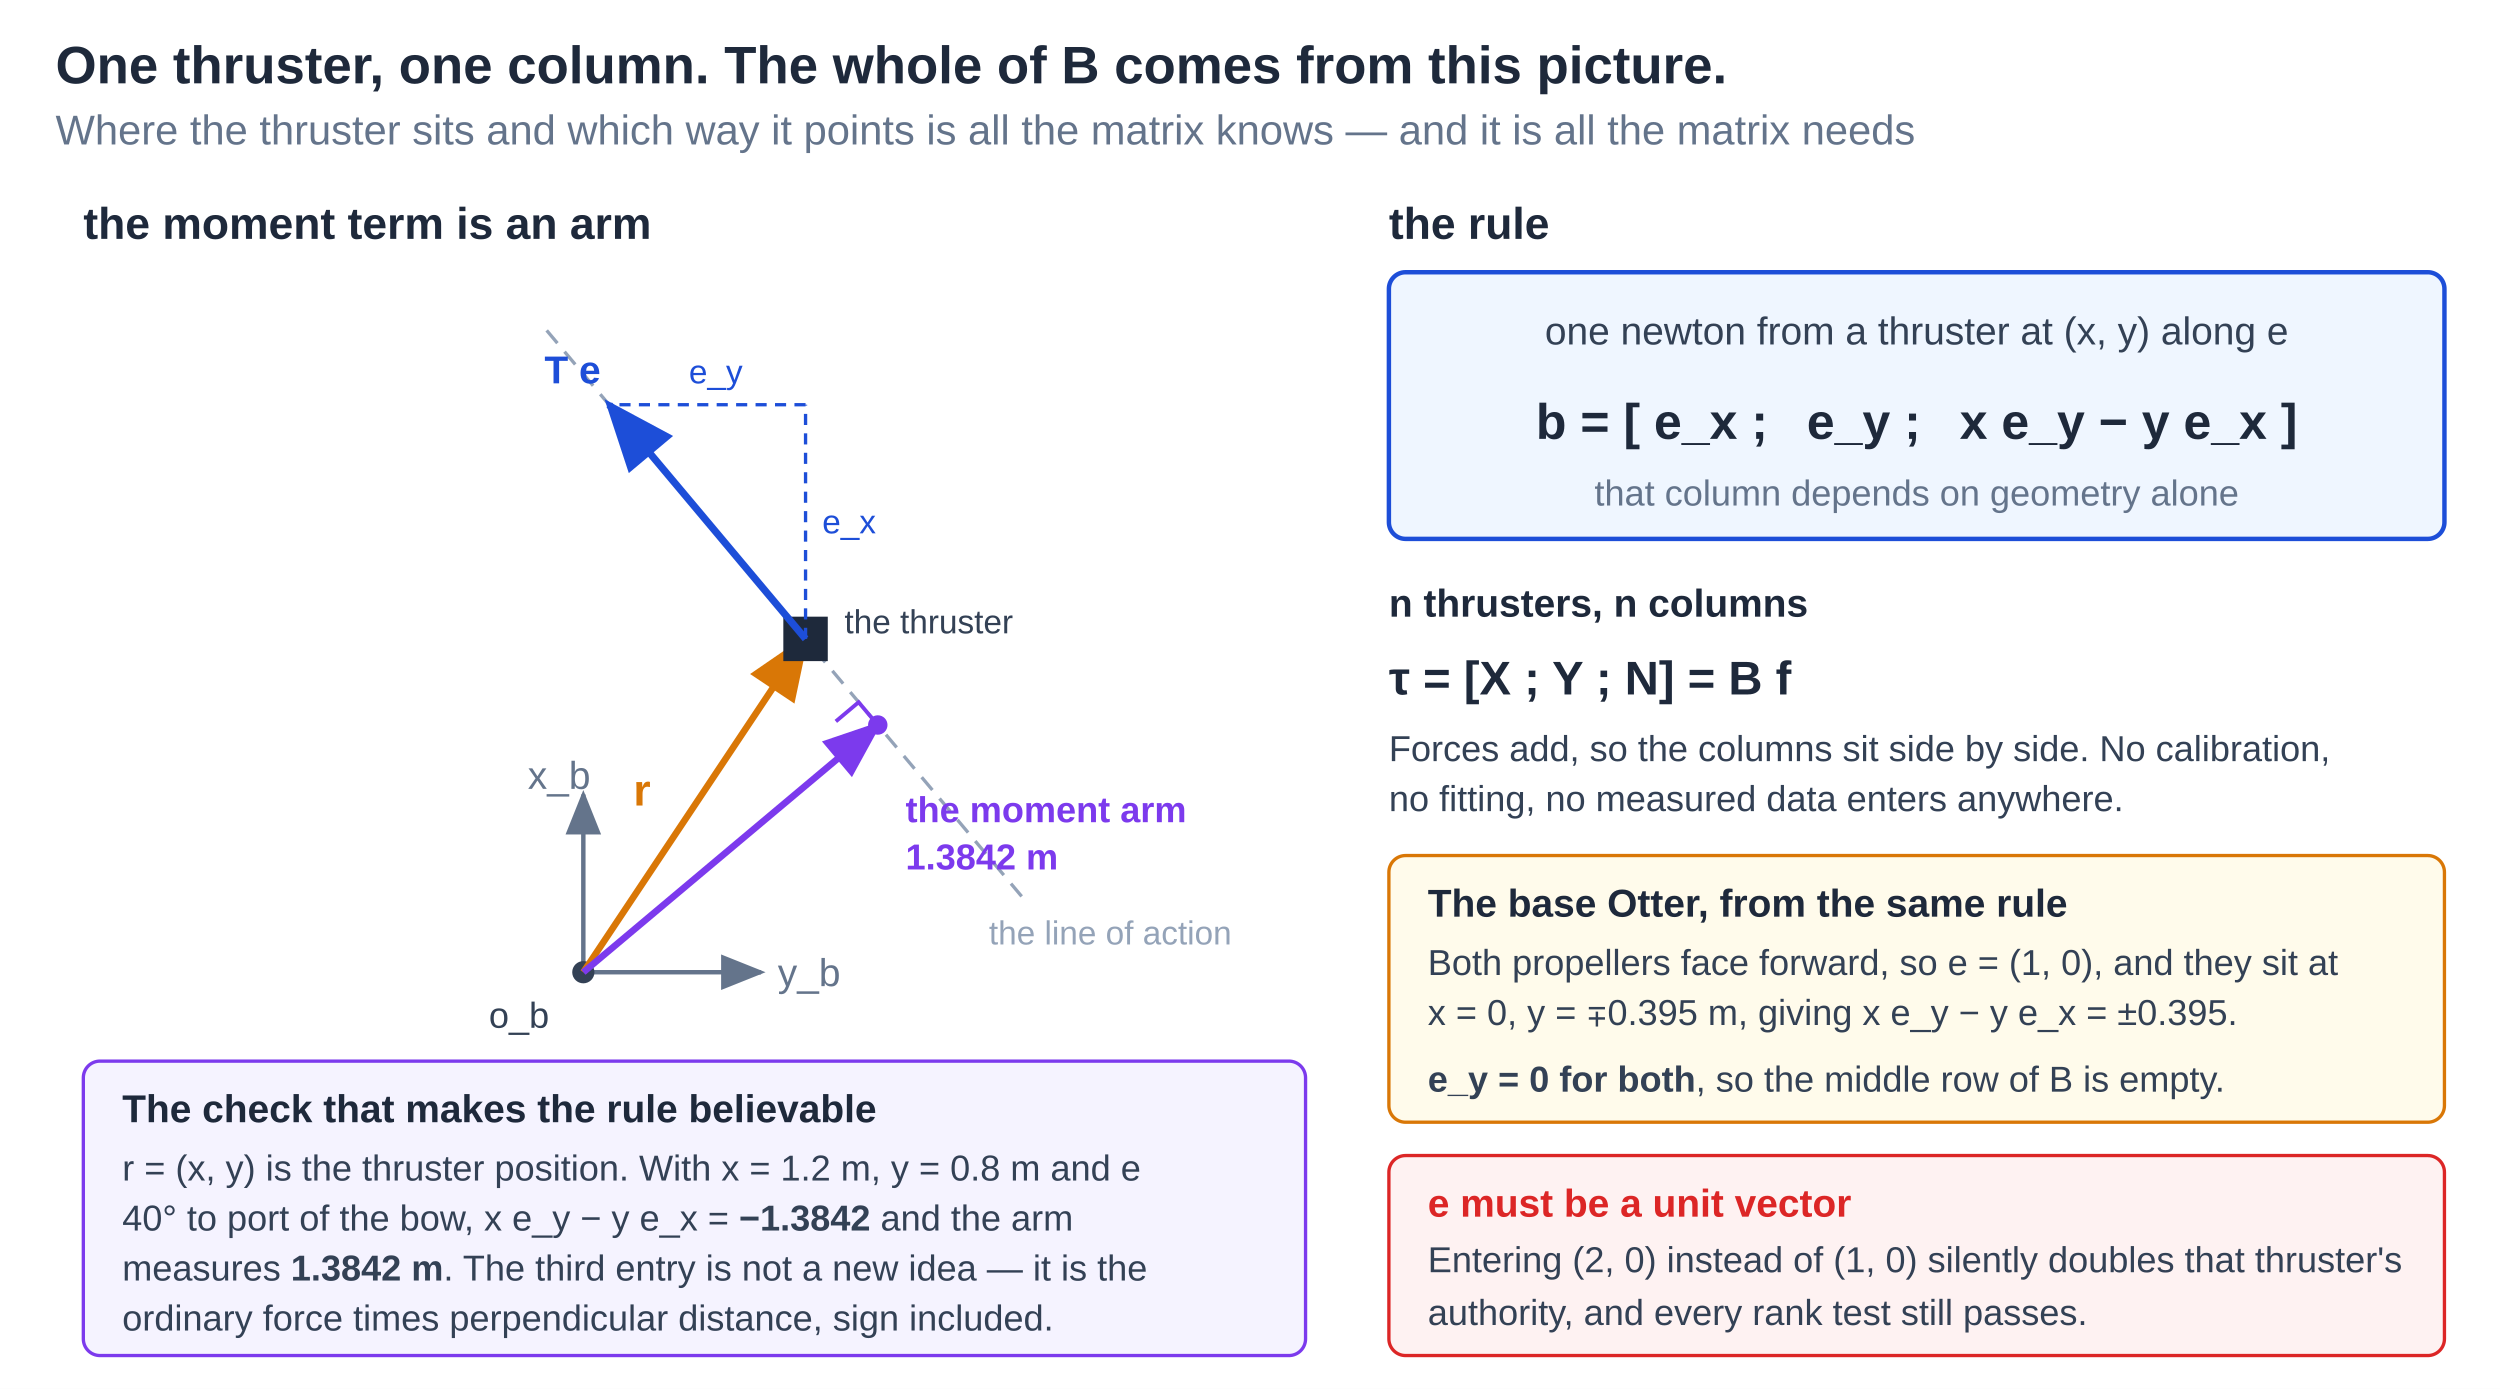
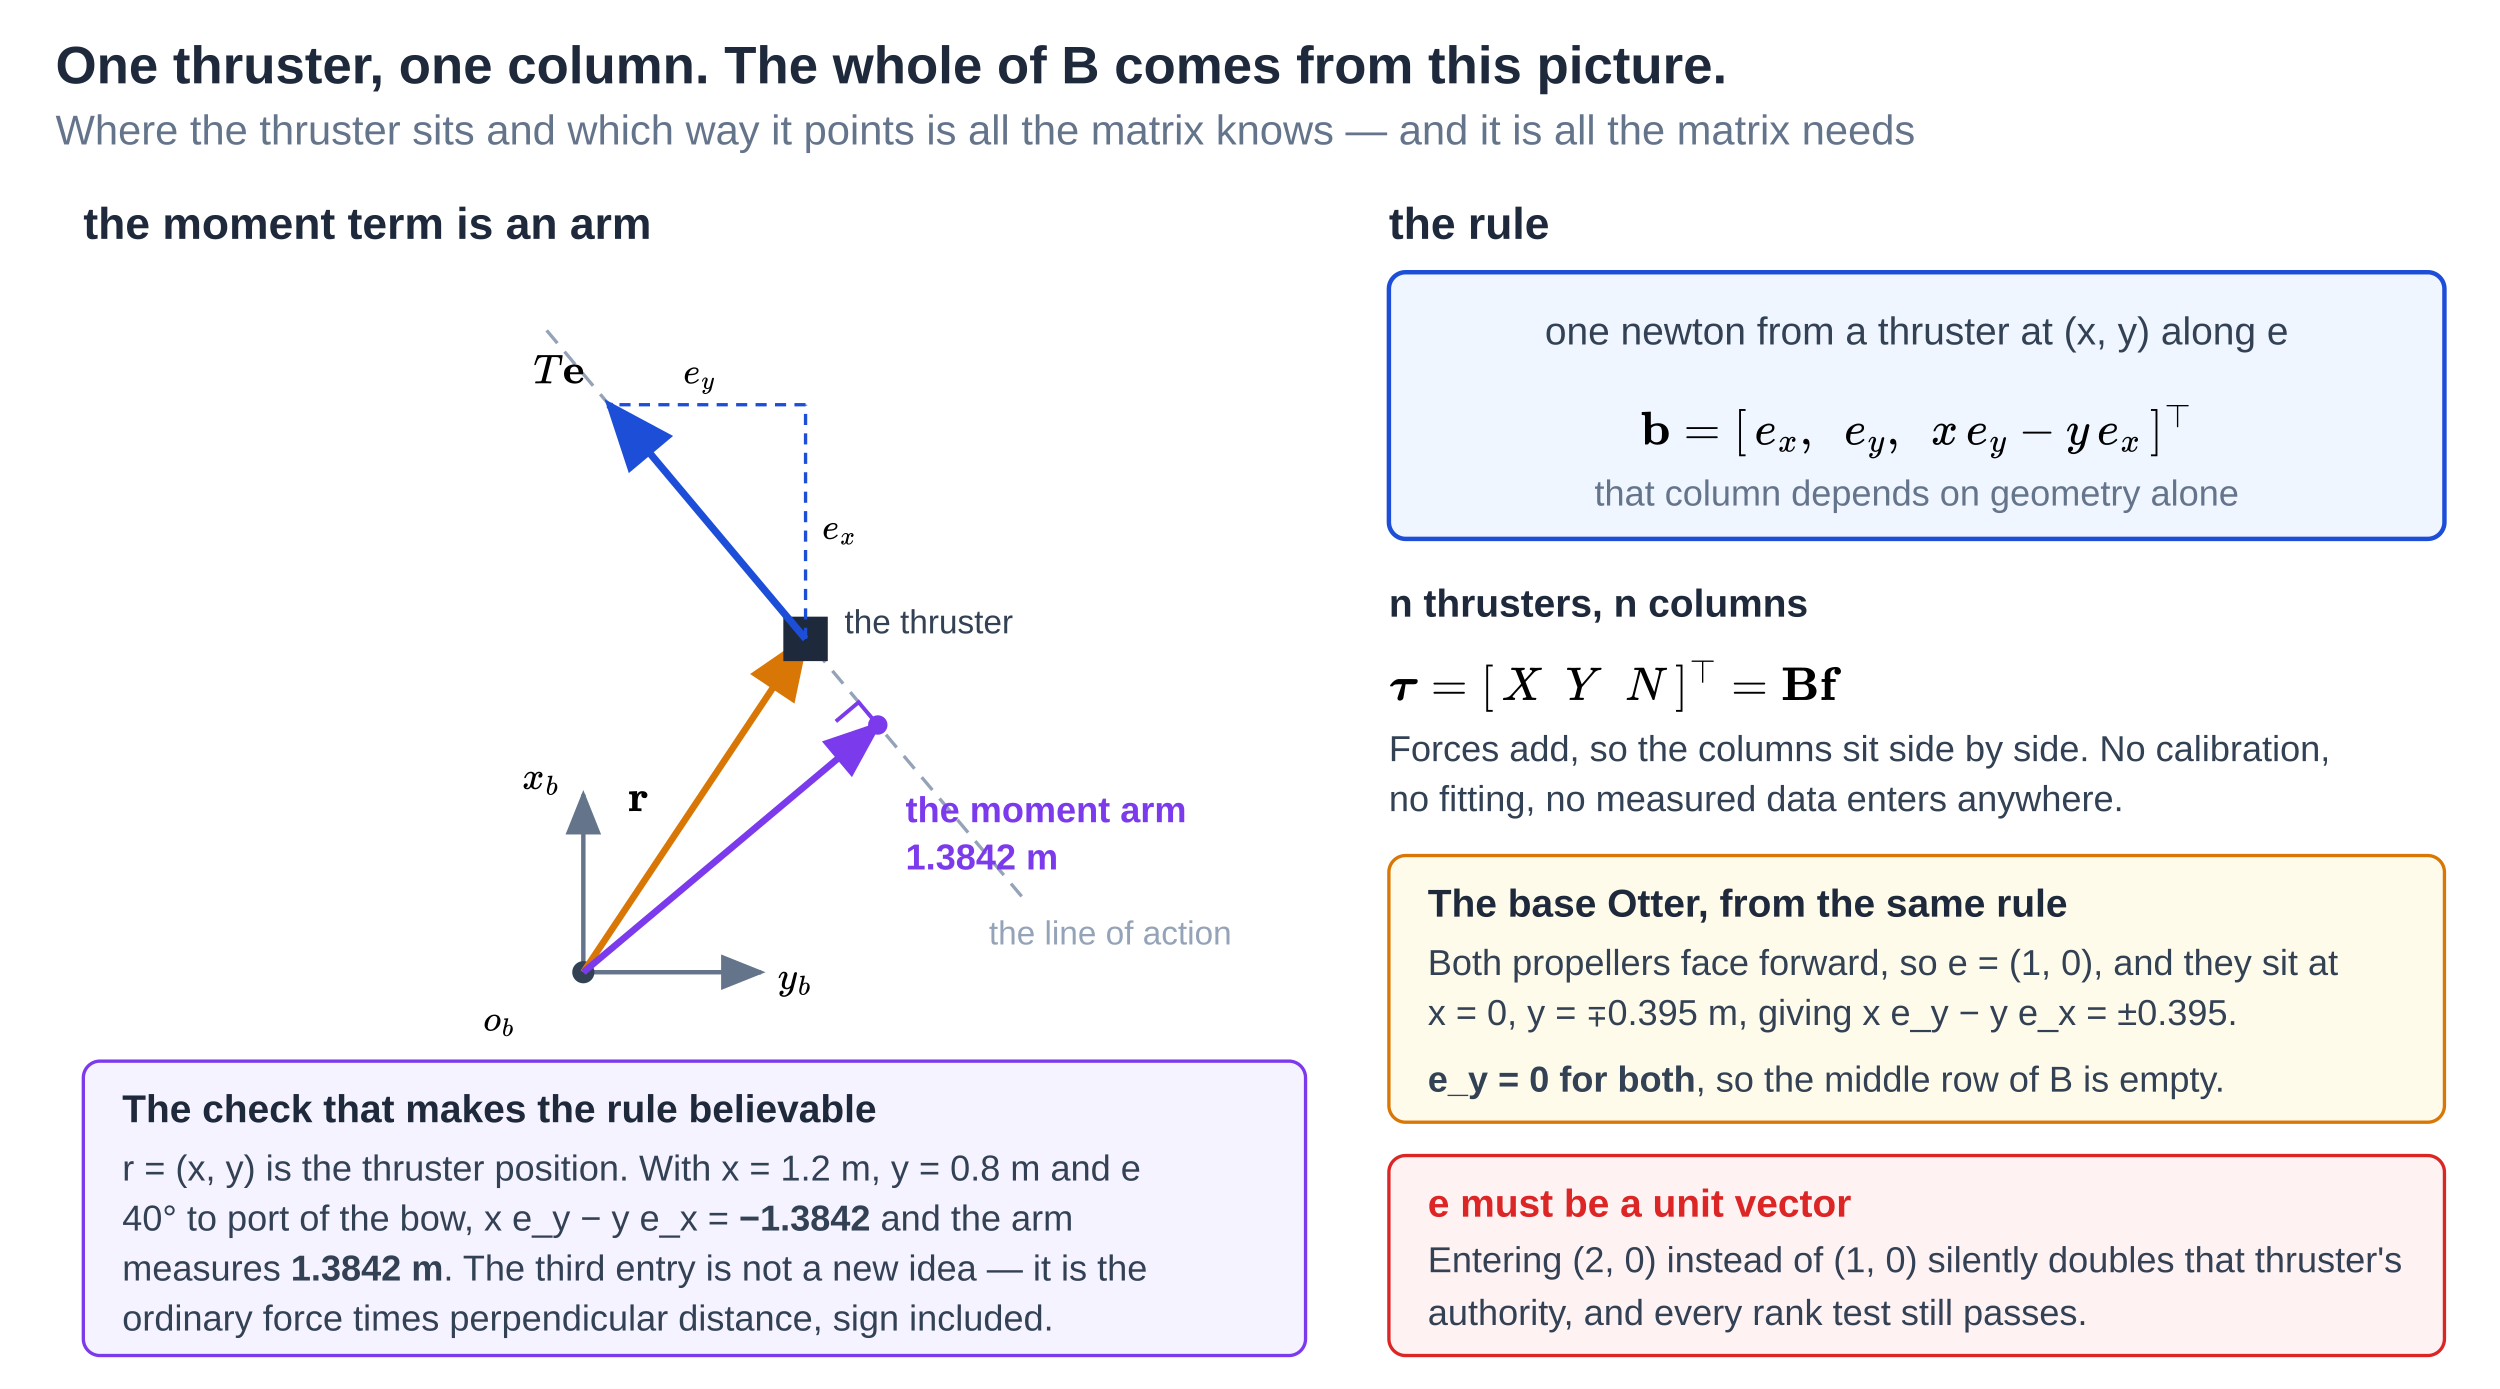
<svg xmlns="http://www.w3.org/2000/svg" viewBox="0 0 900 500" width="900" height="500" font-family="Segoe UI, Helvetica Neue, Arial, sans-serif">
  <rect x="0" y="0" width="900" height="500" fill="#ffffff" />
  <defs>
    <marker id="ca" markerWidth="10" markerHeight="8" refX="9" refY="4" orient="auto">
      <path d="M0,0 L10,4 L0,8 z" fill="#64748b" />
    </marker>
    <marker id="co" markerWidth="10" markerHeight="8" refX="9" refY="4" orient="auto">
      <path d="M0,0 L10,4 L0,8 z" fill="#d97706" />
    </marker>
    <marker id="cb" markerWidth="10" markerHeight="8" refX="9" refY="4" orient="auto">
      <path d="M0,0 L10,4 L0,8 z" fill="#1d4ed8" />
    </marker>
    <marker id="cp" markerWidth="9" markerHeight="7" refX="8" refY="3.5" orient="auto">
      <path d="M0,0 L9,3.5 L0,7 z" fill="#7c3aed" />
    </marker>
  </defs>
  <text x="20" y="30" font-size="19" font-weight="700" fill="#1e293b">One thruster, one column. The whole of B comes from this picture.</text>
  <text x="20" y="52" font-size="15" fill="#64748b">Where the thruster sits and which way it points is all the matrix knows — and it is all the matrix needs</text>
  <text x="30" y="86" font-size="16" font-weight="700" fill="#1e293b">the moment term is an arm</text>
  <line x1="367.8" y1="322.7" x2="194.5" y2="116.2" stroke="#94a3b8" stroke-width="1.2" stroke-dasharray="6 4" />
  <text x="356" y="340" font-size="12" fill="#94a3b8">the line of action</text>
  <line x1="210" y1="350" x2="210" y2="286" stroke="#64748b" stroke-width="1.6" marker-end="url(#ca)" />
  <line x1="210" y1="350" x2="274" y2="350" stroke="#64748b" stroke-width="1.6" marker-end="url(#ca)" />
-   <text x="190" y="284" font-size="14" fill="#64748b">x_b</text>
-   <text x="280" y="355" font-size="14" fill="#64748b">y_b</text>
  <circle cx="210" cy="350" r="4" fill="#334155" />
-   <text x="176" y="370" font-size="13" fill="#334155">o_b</text>
  <line x1="210" y1="350" x2="290" y2="230" stroke="#d97706" stroke-width="2.4" marker-end="url(#co)" />
-   <text x="228" y="290" font-size="16" font-weight="700" fill="#d97706">r</text>
  <line x1="210" y1="350" x2="316" y2="261" stroke="#7c3aed" stroke-width="2.4" marker-end="url(#cp)" />
  <circle cx="316" cy="261" r="3.5" fill="#7c3aed" />
  <path d="M 316 261 l -6.9 -8.2 l -8.2 6.9" fill="none" stroke="#7c3aed" stroke-width="1.4" />
  <text x="326" y="296" font-size="13" font-weight="700" fill="#7c3aed">the moment arm</text>
  <text x="326" y="313" font-size="13" font-weight="700" fill="#7c3aed">1.3842 m</text>
  <rect x="282" y="222" width="16" height="16" fill="#1e293b" />
  <text x="304" y="228" font-size="12" fill="#334155">the thruster</text>
  <line x1="290" y1="230" x2="219.3" y2="145.7" stroke="#1d4ed8" stroke-width="2.6" marker-end="url(#cb)" />
-   <text x="196" y="138" font-size="14" font-weight="700" fill="#1d4ed8">T e</text>
  <line x1="290" y1="230" x2="290" y2="145.7" stroke="#1d4ed8" stroke-width="1.2" stroke-dasharray="4 3" />
  <line x1="290" y1="145.7" x2="219.3" y2="145.7" stroke="#1d4ed8" stroke-width="1.2" stroke-dasharray="4 3" />
-   <text x="296" y="192" font-size="12" fill="#1d4ed8">e_x</text>
-   <text x="248" y="138" font-size="12" fill="#1d4ed8">e_y</text>
  <rect x="30" y="382" width="440" height="106" fill="#f5f3ff" stroke="#7c3aed" stroke-width="1.2" rx="6" />
  <text x="44" y="404" font-size="14" font-weight="700" fill="#1e293b">The check that makes the rule believable</text>
  <text x="44" y="425" font-size="13" fill="#334155">r = (x, y) is the thruster position. With x = 1.2 m, y = 0.8 m and e</text>
  <text x="44" y="443" font-size="13" fill="#334155">40° to port of the bow, x e_y − y e_x = <tspan font-weight="700">−1.3842</tspan> and the arm</text>
  <text x="44" y="461" font-size="13" fill="#334155">measures <tspan font-weight="700">1.3842 m</tspan>. The third entry is not a new idea — it is the</text>
  <text x="44" y="479" font-size="13" fill="#334155">ordinary force times perpendicular distance, sign included.</text>
  <text x="500" y="86" font-size="16" font-weight="700" fill="#1e293b">the rule</text>
  <rect x="500" y="98" width="380" height="96" fill="#eff6ff" stroke="#1d4ed8" stroke-width="1.6" rx="6" />
  <text x="690" y="124" font-size="14" fill="#334155" text-anchor="middle">one newton from a thruster at (x, y) along e</text>
-   <text x="690" y="158" font-size="18" font-weight="700" fill="#1e293b" text-anchor="middle">b = [ e_x ;  e_y ;  x e_y − y e_x ]</text>
  <text x="690" y="182" font-size="13" fill="#64748b" text-anchor="middle">that column depends on geometry alone</text>
  <text x="500" y="222" font-size="14" font-weight="700" fill="#1e293b">n thrusters, n columns</text>
-   <text x="500" y="250" font-size="17" font-weight="700" fill="#1e293b">τ = [X ; Y ; N] = B f</text>
  <text x="500" y="274" font-size="13" fill="#334155">Forces add, so the columns sit side by side. No calibration,</text>
  <text x="500" y="292" font-size="13" fill="#334155">no fitting, no measured data enters anywhere.</text>
  <rect x="500" y="308" width="380" height="96" fill="#fffbeb" stroke="#d97706" stroke-width="1.2" rx="6" />
  <text x="514" y="330" font-size="14" font-weight="700" fill="#1e293b">The base Otter, from the same rule</text>
  <text x="514" y="351" font-size="13" fill="#334155">Both propellers face forward, so e = (1, 0), and they sit at</text>
  <text x="514" y="369" font-size="13" fill="#334155">x = 0, y = ∓0.395 m, giving x e_y − y e_x = ±0.395.</text>
  <text x="514" y="393" font-size="13" fill="#334155">
    <tspan font-weight="700">e_y = 0 for both</tspan>, so the middle row of B is empty.</text>
  <rect x="500" y="416" width="380" height="72" fill="#fef2f2" stroke="#dc2626" stroke-width="1.2" rx="6" />
  <text x="514" y="438" font-size="14" font-weight="700" fill="#dc2626">e must be a unit vector</text>
  <text x="514" y="458" font-size="13" fill="#334155">Entering (2, 0) instead of (1, 0) silently doubles that thruster's</text>
  <text x="514" y="477" font-size="13" fill="#334155">authority, and every rank test still passes.</text>
+   <g fill="#64748b">
+     <g transform="translate(188.000,284.000) scale(0.014)">
+       <g stroke="currentColor" fill="currentColor" stroke-width="0" transform="scale(1,-1)">
+         <g data-mml-node="math">
+           <g data-mml-node="msub">
+             <g data-mml-node="mi">
+               <path data-c="1D465" d="M52 289Q59 331 106 386T222 442Q257 442 286 424T329 379Q371 442 430 442Q467 442 494 420T522 361Q522 332 508 314T481 292T458 288Q439 288 427 299T415 328Q415 374 465 391Q454 404 425 404Q412 404 406 402Q368 386 350 336Q290 115 290 78Q290 50 306 38T341 26Q378 26 414 59T463 140Q466 150 469 151T485 153H489Q504 153 504 145Q504 144 502 134Q486 77 440 33T333 -11Q263 -11 227 52Q186 -10 133 -10H127Q78 -10 57 16T35 71Q35 103 54 123T99 143Q142 143 142 101Q142 81 130 66T107 46T94 41L91 40Q91 39 97 36T113 29T132 26Q168 26 194 71Q203 87 217 139T245 247T261 313Q266 340 266 352Q266 380 251 392T217 404Q177 404 142 372T93 290Q91 281 88 280T72 278H58Q52 284 52 289Z" />
+             </g>
+             <g data-mml-node="mi" transform="translate(605,-150) scale(0.707)">
+               <path data-c="1D44F" d="M73 647Q73 657 77 670T89 683Q90 683 161 688T234 694Q246 694 246 685T212 542Q204 508 195 472T180 418L176 399Q176 396 182 402Q231 442 283 442Q345 442 383 396T422 280Q422 169 343 79T173 -11Q123 -11 82 27T40 150V159Q40 180 48 217T97 414Q147 611 147 623T109 637Q104 637 101 637H96Q86 637 83 637T76 640T73 647ZM336 325V331Q336 405 275 405Q258 405 240 397T207 376T181 352T163 330L157 322L136 236Q114 150 114 114Q114 66 138 42Q154 26 178 26Q211 26 245 58Q270 81 285 114T318 219Q336 291 336 325Z" />
+             </g>
+           </g>
+         </g>
+       </g>
+     </g>
+   </g>
+   <g fill="#64748b">
+     <g transform="translate(280.000,356.000) scale(0.014)">
+       <g stroke="currentColor" fill="currentColor" stroke-width="0" transform="scale(1,-1)">
+         <g data-mml-node="math">
+           <g data-mml-node="msub">
+             <g data-mml-node="mi">
+               <path data-c="1D466" d="M21 287Q21 301 36 335T84 406T158 442Q199 442 224 419T250 355Q248 336 247 334Q247 331 231 288T198 191T182 105Q182 62 196 45T238 27Q261 27 281 38T312 61T339 94Q339 95 344 114T358 173T377 247Q415 397 419 404Q432 431 462 431Q475 431 483 424T494 412T496 403Q496 390 447 193T391 -23Q363 -106 294 -155T156 -205Q111 -205 77 -183T43 -117Q43 -95 50 -80T69 -58T89 -48T106 -45Q150 -45 150 -87Q150 -107 138 -122T115 -142T102 -147L99 -148Q101 -153 118 -160T152 -167H160Q177 -167 186 -165Q219 -156 247 -127T290 -65T313 -9T321 21L315 17Q309 13 296 6T270 -6Q250 -11 231 -11Q185 -11 150 11T104 82Q103 89 103 113Q103 170 138 262T173 379Q173 380 173 381Q173 390 173 393T169 400T158 404H154Q131 404 112 385T82 344T65 302T57 280Q55 278 41 278H27Q21 284 21 287Z" />
+             </g>
+             <g data-mml-node="mi" transform="translate(523,-150) scale(0.707)">
+               <path data-c="1D44F" d="M73 647Q73 657 77 670T89 683Q90 683 161 688T234 694Q246 694 246 685T212 542Q204 508 195 472T180 418L176 399Q176 396 182 402Q231 442 283 442Q345 442 383 396T422 280Q422 169 343 79T173 -11Q123 -11 82 27T40 150V159Q40 180 48 217T97 414Q147 611 147 623T109 637Q104 637 101 637H96Q86 637 83 637T76 640T73 647ZM336 325V331Q336 405 275 405Q258 405 240 397T207 376T181 352T163 330L157 322L136 236Q114 150 114 114Q114 66 138 42Q154 26 178 26Q211 26 245 58Q270 81 285 114T318 219Q336 291 336 325Z" />
+             </g>
+           </g>
+         </g>
+       </g>
+     </g>
+   </g>
+   <g fill="#334155">
+     <g transform="translate(174.000,371.000) scale(0.013)">
+       <g stroke="currentColor" fill="currentColor" stroke-width="0" transform="scale(1,-1)">
+         <g data-mml-node="math">
+           <g data-mml-node="msub">
+             <g data-mml-node="mi">
+               <path data-c="1D45C" d="M201 -11Q126 -11 80 38T34 156Q34 221 64 279T146 380Q222 441 301 441Q333 441 341 440Q354 437 367 433T402 417T438 387T464 338T476 268Q476 161 390 75T201 -11ZM121 120Q121 70 147 48T206 26Q250 26 289 58T351 142Q360 163 374 216T388 308Q388 352 370 375Q346 405 306 405Q243 405 195 347Q158 303 140 230T121 120Z" />
+             </g>
+             <g data-mml-node="mi" transform="translate(518,-150) scale(0.707)">
+               <path data-c="1D44F" d="M73 647Q73 657 77 670T89 683Q90 683 161 688T234 694Q246 694 246 685T212 542Q204 508 195 472T180 418L176 399Q176 396 182 402Q231 442 283 442Q345 442 383 396T422 280Q422 169 343 79T173 -11Q123 -11 82 27T40 150V159Q40 180 48 217T97 414Q147 611 147 623T109 637Q104 637 101 637H96Q86 637 83 637T76 640T73 647ZM336 325V331Q336 405 275 405Q258 405 240 397T207 376T181 352T163 330L157 322L136 236Q114 150 114 114Q114 66 138 42Q154 26 178 26Q211 26 245 58Q270 81 285 114T318 219Q336 291 336 325Z" />
+             </g>
+           </g>
+         </g>
+       </g>
+     </g>
+   </g>
+   <g fill="#d97706">
+     <g transform="translate(226.000,292.000) scale(0.016)">
+       <g stroke="currentColor" fill="currentColor" stroke-width="0" transform="scale(1,-1)">
+         <g data-mml-node="math">
+           <g data-mml-node="TeXAtom" data-mjx-texclass="ORD">
+             <g data-mml-node="mi">
+               <path data-c="1D42B" d="M405 293T374 293T324 312T305 361Q305 378 312 394Q315 397 315 399Q305 399 294 394T266 375T238 329T222 249Q221 241 221 149V62H308V0H298Q280 3 161 3Q47 3 38 0H29V62H98V210V303Q98 353 96 363T83 376Q69 380 42 380H29V442H32L118 446Q204 450 205 450H210V414L211 378Q247 449 315 449H321Q384 449 413 422T442 360Q442 332 424 313Z" />
+             </g>
+           </g>
+         </g>
+       </g>
+     </g>
+   </g>
+   <g fill="#1d4ed8">
+     <g transform="translate(192.000,138.000) scale(0.015)">
+       <g stroke="currentColor" fill="currentColor" stroke-width="0" transform="scale(1,-1)">
+         <g data-mml-node="math">
+           <g data-mml-node="mi">
+             <path data-c="1D447" d="M40 437Q21 437 21 445Q21 450 37 501T71 602L88 651Q93 669 101 677H569H659Q691 677 697 676T704 667Q704 661 687 553T668 444Q668 437 649 437Q640 437 637 437T631 442L629 445Q629 451 635 490T641 551Q641 586 628 604T573 629Q568 630 515 631Q469 631 457 630T439 622Q438 621 368 343T298 60Q298 48 386 46Q418 46 427 45T436 36Q436 31 433 22Q429 4 424 1L422 0Q419 0 415 0Q410 0 363 1T228 2Q99 2 64 0H49Q43 6 43 9T45 27Q49 40 55 46H83H94Q174 46 189 55Q190 56 191 56Q196 59 201 76T241 233Q258 301 269 344Q339 619 339 625Q339 630 310 630H279Q212 630 191 624Q146 614 121 583T67 467Q60 445 57 441T43 437H40Z" />
+           </g>
+           <g data-mml-node="TeXAtom" data-mjx-texclass="ORD" transform="translate(704,0)">
+             <g data-mml-node="mi">
+               <path data-c="1D41E" d="M32 225Q32 332 102 392T272 452H283Q382 452 436 401Q494 343 494 243Q494 226 486 222T440 217Q431 217 394 217T327 218H175V209Q175 177 179 154T196 107T236 69T306 50Q312 49 323 49Q376 49 410 85Q421 99 427 111T434 127T442 133T463 135H468Q494 135 494 117Q494 110 489 97T468 66T431 32T373 5T292 -6Q181 -6 107 55T32 225ZM383 276Q377 346 348 374T280 402Q253 402 230 390T195 357Q179 331 176 279V266H383V276Z" />
+             </g>
+           </g>
+         </g>
+       </g>
+     </g>
+   </g>
+   <g fill="#1d4ed8">
+     <g transform="translate(296.000,194.000) scale(0.013)">
+       <g stroke="currentColor" fill="currentColor" stroke-width="0" transform="scale(1,-1)">
+         <g data-mml-node="math">
+           <g data-mml-node="msub">
+             <g data-mml-node="mi">
+               <path data-c="1D452" d="M39 168Q39 225 58 272T107 350T174 402T244 433T307 442H310Q355 442 388 420T421 355Q421 265 310 237Q261 224 176 223Q139 223 138 221Q138 219 132 186T125 128Q125 81 146 54T209 26T302 45T394 111Q403 121 406 121Q410 121 419 112T429 98T420 82T390 55T344 24T281 -1T205 -11Q126 -11 83 42T39 168ZM373 353Q367 405 305 405Q272 405 244 391T199 357T170 316T154 280T149 261Q149 260 169 260Q282 260 327 284T373 353Z" />
+             </g>
+             <g data-mml-node="mi" transform="translate(499,-150) scale(0.707)">
+               <path data-c="1D465" d="M52 289Q59 331 106 386T222 442Q257 442 286 424T329 379Q371 442 430 442Q467 442 494 420T522 361Q522 332 508 314T481 292T458 288Q439 288 427 299T415 328Q415 374 465 391Q454 404 425 404Q412 404 406 402Q368 386 350 336Q290 115 290 78Q290 50 306 38T341 26Q378 26 414 59T463 140Q466 150 469 151T485 153H489Q504 153 504 145Q504 144 502 134Q486 77 440 33T333 -11Q263 -11 227 52Q186 -10 133 -10H127Q78 -10 57 16T35 71Q35 103 54 123T99 143Q142 143 142 101Q142 81 130 66T107 46T94 41L91 40Q91 39 97 36T113 29T132 26Q168 26 194 71Q203 87 217 139T245 247T261 313Q266 340 266 352Q266 380 251 392T217 404Q177 404 142 372T93 290Q91 281 88 280T72 278H58Q52 284 52 289Z" />
+             </g>
+           </g>
+         </g>
+       </g>
+     </g>
+   </g>
+   <g fill="#1d4ed8">
+     <g transform="translate(246.000,138.000) scale(0.013)">
+       <g stroke="currentColor" fill="currentColor" stroke-width="0" transform="scale(1,-1)">
+         <g data-mml-node="math">
+           <g data-mml-node="msub">
+             <g data-mml-node="mi">
+               <path data-c="1D452" d="M39 168Q39 225 58 272T107 350T174 402T244 433T307 442H310Q355 442 388 420T421 355Q421 265 310 237Q261 224 176 223Q139 223 138 221Q138 219 132 186T125 128Q125 81 146 54T209 26T302 45T394 111Q403 121 406 121Q410 121 419 112T429 98T420 82T390 55T344 24T281 -1T205 -11Q126 -11 83 42T39 168ZM373 353Q367 405 305 405Q272 405 244 391T199 357T170 316T154 280T149 261Q149 260 169 260Q282 260 327 284T373 353Z" />
+             </g>
+             <g data-mml-node="mi" transform="translate(499,-150) scale(0.707)">
+               <path data-c="1D466" d="M21 287Q21 301 36 335T84 406T158 442Q199 442 224 419T250 355Q248 336 247 334Q247 331 231 288T198 191T182 105Q182 62 196 45T238 27Q261 27 281 38T312 61T339 94Q339 95 344 114T358 173T377 247Q415 397 419 404Q432 431 462 431Q475 431 483 424T494 412T496 403Q496 390 447 193T391 -23Q363 -106 294 -155T156 -205Q111 -205 77 -183T43 -117Q43 -95 50 -80T69 -58T89 -48T106 -45Q150 -45 150 -87Q150 -107 138 -122T115 -142T102 -147L99 -148Q101 -153 118 -160T152 -167H160Q177 -167 186 -165Q219 -156 247 -127T290 -65T313 -9T321 21L315 17Q309 13 296 6T270 -6Q250 -11 231 -11Q185 -11 150 11T104 82Q103 89 103 113Q103 170 138 262T173 379Q173 380 173 381Q173 390 173 393T169 400T158 404H154Q131 404 112 385T82 344T65 302T57 280Q55 278 41 278H27Q21 284 21 287Z" />
+             </g>
+           </g>
+         </g>
+       </g>
+     </g>
+   </g>
+   <g fill="#1e293b">
+     <g transform="translate(500.000,252.000) scale(0.017)">
+       <g stroke="currentColor" fill="currentColor" stroke-width="0" transform="scale(1,-1)">
+         <g data-mml-node="math">
+           <g data-mml-node="mi">
+             <path data-c="1D749" d="M55 289H43Q23 289 23 303Q23 308 33 322Q116 434 199 443Q200 444 386 444Q571 444 577 442Q588 441 599 432T610 402Q610 359 572 340Q561 335 547 334T452 333H353V331Q352 330 342 261T320 119T306 40Q300 18 281 3Q257 -13 233 -13Q210 -13 196 0T181 35Q181 44 182 48Q183 53 229 187T279 331Q279 333 228 333H209Q163 333 136 328T88 301L77 290L55 289Z" />
+           </g>
+           <g data-mml-node="mo" transform="translate(887.8,0)">
+             <path data-c="3D" d="M56 347Q56 360 70 367H707Q722 359 722 347Q722 336 708 328L390 327H72Q56 332 56 347ZM56 153Q56 168 72 173H708Q722 163 722 153Q722 140 707 133H70Q56 140 56 153Z" />
+           </g>
+           <g data-mml-node="mo" transform="translate(1943.6,0)">
+             <path data-c="5B" d="M118 -250V750H255V710H158V-210H255V-250H118Z" />
+           </g>
+           <g data-mml-node="mstyle" transform="translate(2221.6,0)">
+             <g data-mml-node="mspace" />
+           </g>
+           <g data-mml-node="mi" transform="translate(2388.6,0)">
+             <path data-c="1D44B" d="M42 0H40Q26 0 26 11Q26 15 29 27Q33 41 36 43T55 46Q141 49 190 98Q200 108 306 224T411 342Q302 620 297 625Q288 636 234 637H206Q200 643 200 645T202 664Q206 677 212 683H226Q260 681 347 681Q380 681 408 681T453 682T473 682Q490 682 490 671Q490 670 488 658Q484 643 481 640T465 637Q434 634 411 620L488 426L541 485Q646 598 646 610Q646 628 622 635Q617 635 609 637Q594 637 594 648Q594 650 596 664Q600 677 606 683H618Q619 683 643 683T697 681T738 680Q828 680 837 683H845Q852 676 852 672Q850 647 840 637H824Q790 636 763 628T722 611T698 593L687 584Q687 585 592 480L505 384Q505 383 536 304T601 142T638 56Q648 47 699 46Q734 46 734 37Q734 35 732 23Q728 7 725 4T711 1Q708 1 678 1T589 2Q528 2 496 2T461 1Q444 1 444 10Q444 11 446 25Q448 35 450 39T455 44T464 46T480 47T506 54Q523 62 523 64Q522 64 476 181L429 299Q241 95 236 84Q232 76 232 72Q232 53 261 47Q262 47 267 47T273 46Q276 46 277 46T280 45T283 42T284 35Q284 26 282 19Q279 6 276 4T261 1Q258 1 243 1T201 2T142 2Q64 2 42 0Z" />
+           </g>
+           <g data-mml-node="mtext" transform="translate(3240.6,0)">
+             <path data-c="A0" d="" />
+           </g>
+           <g data-mml-node="mtext" transform="translate(3490.6,0)">
+             <path data-c="A0" d="" />
+           </g>
+           <g data-mml-node="mi" transform="translate(3740.6,0)">
+             <path data-c="1D44C" d="M66 637Q54 637 49 637T39 638T32 641T30 647T33 664T42 682Q44 683 56 683Q104 680 165 680Q288 680 306 683H316Q322 677 322 674T320 656Q316 643 310 637H298Q242 637 242 624Q242 619 292 477T343 333L346 336Q350 340 358 349T379 373T411 410T454 461Q546 568 561 587T577 618Q577 634 545 637Q528 637 528 647Q528 649 530 661Q533 676 535 679T549 683Q551 683 578 682T657 680Q684 680 713 681T746 682Q763 682 763 673Q763 669 760 657T755 643Q753 637 734 637Q662 632 617 587Q608 578 477 424L348 273L322 169Q295 62 295 57Q295 46 363 46Q379 46 384 45T390 35Q390 33 388 23Q384 6 382 4T366 1Q361 1 324 1T232 2Q170 2 138 2T102 1Q84 1 84 9Q84 14 87 24Q88 27 89 30T90 35T91 39T93 42T96 44T101 45T107 45T116 46T129 46Q168 47 180 50T198 63Q201 68 227 171L252 274L129 623Q128 624 127 625T125 627T122 629T118 631T113 633T105 634T96 635T83 636T66 637Z" />
+           </g>
+           <g data-mml-node="mtext" transform="translate(4503.6,0)">
+             <path data-c="A0" d="" />
+           </g>
+           <g data-mml-node="mtext" transform="translate(4753.6,0)">
+             <path data-c="A0" d="" />
+           </g>
+           <g data-mml-node="mi" transform="translate(5003.6,0)">
+             <path data-c="1D441" d="M234 637Q231 637 226 637Q201 637 196 638T191 649Q191 676 202 682Q204 683 299 683Q376 683 387 683T401 677Q612 181 616 168L670 381Q723 592 723 606Q723 633 659 637Q635 637 635 648Q635 650 637 660Q641 676 643 679T653 683Q656 683 684 682T767 680Q817 680 843 681T873 682Q888 682 888 672Q888 650 880 642Q878 637 858 637Q787 633 769 597L620 7Q618 0 599 0Q585 0 582 2Q579 5 453 305L326 604L261 344Q196 88 196 79Q201 46 268 46H278Q284 41 284 38T282 19Q278 6 272 0H259Q228 2 151 2Q123 2 100 2T63 2T46 1Q31 1 31 10Q31 14 34 26T39 40Q41 46 62 46Q130 49 150 85Q154 91 221 362L289 634Q287 635 234 637Z" />
+           </g>
+           <g data-mml-node="mstyle" transform="translate(5891.6,0)">
+             <g data-mml-node="mspace" />
+           </g>
+           <g data-mml-node="msup" transform="translate(6058.6,0)">
+             <g data-mml-node="mo">
+               <path data-c="5D" d="M22 710V750H159V-250H22V-210H119V710H22Z" />
+             </g>
+             <g data-mml-node="mi" transform="translate(311,363) scale(0.707)">
+               <path data-c="22A4" d="M55 642T55 648T59 659T66 666T71 668H708Q723 660 723 648T708 628H409V15Q402 2 391 0Q387 0 384 1T379 3T375 6T373 9T371 13T369 16V628H71Q70 628 67 630T59 637Z" />
+             </g>
+           </g>
+           <g data-mml-node="mo" transform="translate(7247.5,0)">
+             <path data-c="3D" d="M56 347Q56 360 70 367H707Q722 359 722 347Q722 336 708 328L390 327H72Q56 332 56 347ZM56 153Q56 168 72 173H708Q722 163 722 153Q722 140 707 133H70Q56 140 56 153Z" />
+           </g>
+           <g data-mml-node="TeXAtom" data-mjx-texclass="ORD" transform="translate(8303.2,0)">
+             <g data-mml-node="mi">
+               <path data-c="1D401" d="M720 510Q720 476 704 448T665 404T619 377T580 362L564 359L583 356Q602 353 632 342T690 312Q712 292 725 276Q752 235 752 189V183Q752 160 741 125Q698 18 547 2Q543 1 288 0H39V62H147V624H39V686H264H409Q502 686 542 681T624 655Q720 607 720 510ZM563 513Q563 553 548 578T518 611T486 622Q479 624 385 624H293V382H375Q458 383 467 385Q563 405 563 513ZM590 192Q590 307 505 329Q504 330 503 330L398 331H293V62H391H400H444Q496 62 528 75T580 131Q590 155 590 192Z" />
+             </g>
+           </g>
+           <g data-mml-node="TeXAtom" data-mjx-texclass="ORD" transform="translate(9121.2,0)">
+             <g data-mml-node="mi">
+               <path data-c="1D41F" d="M308 0Q290 3 172 3Q58 3 49 0H40V62H109V382H42V444H109V503L110 562L112 572Q127 625 178 658T316 699Q318 699 330 699T348 700Q381 698 404 687T436 658T449 629T452 606Q452 576 432 557T383 537Q355 537 335 555T314 605Q314 635 328 649H325Q311 649 293 644T253 618T227 560Q226 555 226 498V444H340V382H232V62H318V0H308Z" />
+             </g>
+           </g>
+         </g>
+       </g>
+     </g>
+   </g>
+   <g fill="#1e293b">
+     <g transform="translate(590.538,160.000) scale(0.017)">
+       <g stroke="currentColor" fill="currentColor" stroke-width="0" transform="scale(1,-1)">
+         <g data-mml-node="math">
+           <g data-mml-node="TeXAtom" data-mjx-texclass="ORD">
+             <g data-mml-node="mi">
+               <path data-c="1D41B" d="M32 686L123 690Q214 694 215 694H221V409Q289 450 378 450Q479 450 539 387T600 221Q600 122 535 58T358 -6H355Q272 -6 203 53L160 1L129 0H98V301Q98 362 98 435T99 525Q99 591 97 604T83 620Q69 624 42 624H29V686H32ZM227 105L232 99Q237 93 242 87T258 73T280 59T306 49T339 45Q380 45 411 66T451 131Q457 160 457 230Q457 264 456 284T448 329T430 367T396 389T343 398Q282 398 235 355L227 348V105Z" />
+             </g>
+           </g>
+           <g data-mml-node="mo" transform="translate(916.8,0)">
+             <path data-c="3D" d="M56 347Q56 360 70 367H707Q722 359 722 347Q722 336 708 328L390 327H72Q56 332 56 347ZM56 153Q56 168 72 173H708Q722 163 722 153Q722 140 707 133H70Q56 140 56 153Z" />
+           </g>
+           <g data-mml-node="mo" transform="translate(1972.6,0)">
+             <path data-c="5B" d="M118 -250V750H255V710H158V-210H255V-250H118Z" />
+           </g>
+           <g data-mml-node="mstyle" transform="translate(2250.6,0)">
+             <g data-mml-node="mspace" />
+           </g>
+           <g data-mml-node="msub" transform="translate(2417.6,0)">
+             <g data-mml-node="mi">
+               <path data-c="1D452" d="M39 168Q39 225 58 272T107 350T174 402T244 433T307 442H310Q355 442 388 420T421 355Q421 265 310 237Q261 224 176 223Q139 223 138 221Q138 219 132 186T125 128Q125 81 146 54T209 26T302 45T394 111Q403 121 406 121Q410 121 419 112T429 98T420 82T390 55T344 24T281 -1T205 -11Q126 -11 83 42T39 168ZM373 353Q367 405 305 405Q272 405 244 391T199 357T170 316T154 280T149 261Q149 260 169 260Q282 260 327 284T373 353Z" />
+             </g>
+             <g data-mml-node="mi" transform="translate(499,-150) scale(0.707)">
+               <path data-c="1D465" d="M52 289Q59 331 106 386T222 442Q257 442 286 424T329 379Q371 442 430 442Q467 442 494 420T522 361Q522 332 508 314T481 292T458 288Q439 288 427 299T415 328Q415 374 465 391Q454 404 425 404Q412 404 406 402Q368 386 350 336Q290 115 290 78Q290 50 306 38T341 26Q378 26 414 59T463 140Q466 150 469 151T485 153H489Q504 153 504 145Q504 144 502 134Q486 77 440 33T333 -11Q263 -11 227 52Q186 -10 133 -10H127Q78 -10 57 16T35 71Q35 103 54 123T99 143Q142 143 142 101Q142 81 130 66T107 46T94 41L91 40Q91 39 97 36T113 29T132 26Q168 26 194 71Q203 87 217 139T245 247T261 313Q266 340 266 352Q266 380 251 392T217 404Q177 404 142 372T93 290Q91 281 88 280T72 278H58Q52 284 52 289Z" />
+             </g>
+           </g>
+           <g data-mml-node="mo" transform="translate(3371,0)">
+             <path data-c="2C" d="M78 35T78 60T94 103T137 121Q165 121 187 96T210 8Q210 -27 201 -60T180 -117T154 -158T130 -185T117 -194Q113 -194 104 -185T95 -172Q95 -168 106 -156T131 -126T157 -76T173 -3V9L172 8Q170 7 167 6T161 3T152 1T140 0Q113 0 96 17Z" />
+           </g>
+           <g data-mml-node="mtext" transform="translate(3815.7,0)">
+             <path data-c="A0" d="" />
+           </g>
+           <g data-mml-node="mtext" transform="translate(4065.7,0)">
+             <path data-c="A0" d="" />
+           </g>
+           <g data-mml-node="msub" transform="translate(4315.7,0)">
+             <g data-mml-node="mi">
+               <path data-c="1D452" d="M39 168Q39 225 58 272T107 350T174 402T244 433T307 442H310Q355 442 388 420T421 355Q421 265 310 237Q261 224 176 223Q139 223 138 221Q138 219 132 186T125 128Q125 81 146 54T209 26T302 45T394 111Q403 121 406 121Q410 121 419 112T429 98T420 82T390 55T344 24T281 -1T205 -11Q126 -11 83 42T39 168ZM373 353Q367 405 305 405Q272 405 244 391T199 357T170 316T154 280T149 261Q149 260 169 260Q282 260 327 284T373 353Z" />
+             </g>
+             <g data-mml-node="mi" transform="translate(499,-150) scale(0.707)">
+               <path data-c="1D466" d="M21 287Q21 301 36 335T84 406T158 442Q199 442 224 419T250 355Q248 336 247 334Q247 331 231 288T198 191T182 105Q182 62 196 45T238 27Q261 27 281 38T312 61T339 94Q339 95 344 114T358 173T377 247Q415 397 419 404Q432 431 462 431Q475 431 483 424T494 412T496 403Q496 390 447 193T391 -23Q363 -106 294 -155T156 -205Q111 -205 77 -183T43 -117Q43 -95 50 -80T69 -58T89 -48T106 -45Q150 -45 150 -87Q150 -107 138 -122T115 -142T102 -147L99 -148Q101 -153 118 -160T152 -167H160Q177 -167 186 -165Q219 -156 247 -127T290 -65T313 -9T321 21L315 17Q309 13 296 6T270 -6Q250 -11 231 -11Q185 -11 150 11T104 82Q103 89 103 113Q103 170 138 262T173 379Q173 380 173 381Q173 390 173 393T169 400T158 404H154Q131 404 112 385T82 344T65 302T57 280Q55 278 41 278H27Q21 284 21 287Z" />
+             </g>
+           </g>
+           <g data-mml-node="mo" transform="translate(5211.2,0)">
+             <path data-c="2C" d="M78 35T78 60T94 103T137 121Q165 121 187 96T210 8Q210 -27 201 -60T180 -117T154 -158T130 -185T117 -194Q113 -194 104 -185T95 -172Q95 -168 106 -156T131 -126T157 -76T173 -3V9L172 8Q170 7 167 6T161 3T152 1T140 0Q113 0 96 17Z" />
+           </g>
+           <g data-mml-node="mtext" transform="translate(5655.8,0)">
+             <path data-c="A0" d="" />
+           </g>
+           <g data-mml-node="mtext" transform="translate(5905.8,0)">
+             <path data-c="A0" d="" />
+           </g>
+           <g data-mml-node="mi" transform="translate(6155.8,0)">
+             <path data-c="1D465" d="M52 289Q59 331 106 386T222 442Q257 442 286 424T329 379Q371 442 430 442Q467 442 494 420T522 361Q522 332 508 314T481 292T458 288Q439 288 427 299T415 328Q415 374 465 391Q454 404 425 404Q412 404 406 402Q368 386 350 336Q290 115 290 78Q290 50 306 38T341 26Q378 26 414 59T463 140Q466 150 469 151T485 153H489Q504 153 504 145Q504 144 502 134Q486 77 440 33T333 -11Q263 -11 227 52Q186 -10 133 -10H127Q78 -10 57 16T35 71Q35 103 54 123T99 143Q142 143 142 101Q142 81 130 66T107 46T94 41L91 40Q91 39 97 36T113 29T132 26Q168 26 194 71Q203 87 217 139T245 247T261 313Q266 340 266 352Q266 380 251 392T217 404Q177 404 142 372T93 290Q91 281 88 280T72 278H58Q52 284 52 289Z" />
+           </g>
+           <g data-mml-node="mstyle" transform="translate(6727.8,0)">
+             <g data-mml-node="mspace" />
+           </g>
+           <g data-mml-node="msub" transform="translate(6894.8,0)">
+             <g data-mml-node="mi">
+               <path data-c="1D452" d="M39 168Q39 225 58 272T107 350T174 402T244 433T307 442H310Q355 442 388 420T421 355Q421 265 310 237Q261 224 176 223Q139 223 138 221Q138 219 132 186T125 128Q125 81 146 54T209 26T302 45T394 111Q403 121 406 121Q410 121 419 112T429 98T420 82T390 55T344 24T281 -1T205 -11Q126 -11 83 42T39 168ZM373 353Q367 405 305 405Q272 405 244 391T199 357T170 316T154 280T149 261Q149 260 169 260Q282 260 327 284T373 353Z" />
+             </g>
+             <g data-mml-node="mi" transform="translate(499,-150) scale(0.707)">
+               <path data-c="1D466" d="M21 287Q21 301 36 335T84 406T158 442Q199 442 224 419T250 355Q248 336 247 334Q247 331 231 288T198 191T182 105Q182 62 196 45T238 27Q261 27 281 38T312 61T339 94Q339 95 344 114T358 173T377 247Q415 397 419 404Q432 431 462 431Q475 431 483 424T494 412T496 403Q496 390 447 193T391 -23Q363 -106 294 -155T156 -205Q111 -205 77 -183T43 -117Q43 -95 50 -80T69 -58T89 -48T106 -45Q150 -45 150 -87Q150 -107 138 -122T115 -142T102 -147L99 -148Q101 -153 118 -160T152 -167H160Q177 -167 186 -165Q219 -156 247 -127T290 -65T313 -9T321 21L315 17Q309 13 296 6T270 -6Q250 -11 231 -11Q185 -11 150 11T104 82Q103 89 103 113Q103 170 138 262T173 379Q173 380 173 381Q173 390 173 393T169 400T158 404H154Q131 404 112 385T82 344T65 302T57 280Q55 278 41 278H27Q21 284 21 287Z" />
+             </g>
+           </g>
+           <g data-mml-node="mo" transform="translate(8012.5,0)">
+             <path data-c="2212" d="M84 237T84 250T98 270H679Q694 262 694 250T679 230H98Q84 237 84 250Z" />
+           </g>
+           <g data-mml-node="mi" transform="translate(9012.8,0)">
+             <path data-c="1D466" d="M21 287Q21 301 36 335T84 406T158 442Q199 442 224 419T250 355Q248 336 247 334Q247 331 231 288T198 191T182 105Q182 62 196 45T238 27Q261 27 281 38T312 61T339 94Q339 95 344 114T358 173T377 247Q415 397 419 404Q432 431 462 431Q475 431 483 424T494 412T496 403Q496 390 447 193T391 -23Q363 -106 294 -155T156 -205Q111 -205 77 -183T43 -117Q43 -95 50 -80T69 -58T89 -48T106 -45Q150 -45 150 -87Q150 -107 138 -122T115 -142T102 -147L99 -148Q101 -153 118 -160T152 -167H160Q177 -167 186 -165Q219 -156 247 -127T290 -65T313 -9T321 21L315 17Q309 13 296 6T270 -6Q250 -11 231 -11Q185 -11 150 11T104 82Q103 89 103 113Q103 170 138 262T173 379Q173 380 173 381Q173 390 173 393T169 400T158 404H154Q131 404 112 385T82 344T65 302T57 280Q55 278 41 278H27Q21 284 21 287Z" />
+           </g>
+           <g data-mml-node="mstyle" transform="translate(9502.8,0)">
+             <g data-mml-node="mspace" />
+           </g>
+           <g data-mml-node="msub" transform="translate(9669.8,0)">
+             <g data-mml-node="mi">
+               <path data-c="1D452" d="M39 168Q39 225 58 272T107 350T174 402T244 433T307 442H310Q355 442 388 420T421 355Q421 265 310 237Q261 224 176 223Q139 223 138 221Q138 219 132 186T125 128Q125 81 146 54T209 26T302 45T394 111Q403 121 406 121Q410 121 419 112T429 98T420 82T390 55T344 24T281 -1T205 -11Q126 -11 83 42T39 168ZM373 353Q367 405 305 405Q272 405 244 391T199 357T170 316T154 280T149 261Q149 260 169 260Q282 260 327 284T373 353Z" />
+             </g>
+             <g data-mml-node="mi" transform="translate(499,-150) scale(0.707)">
+               <path data-c="1D465" d="M52 289Q59 331 106 386T222 442Q257 442 286 424T329 379Q371 442 430 442Q467 442 494 420T522 361Q522 332 508 314T481 292T458 288Q439 288 427 299T415 328Q415 374 465 391Q454 404 425 404Q412 404 406 402Q368 386 350 336Q290 115 290 78Q290 50 306 38T341 26Q378 26 414 59T463 140Q466 150 469 151T485 153H489Q504 153 504 145Q504 144 502 134Q486 77 440 33T333 -11Q263 -11 227 52Q186 -10 133 -10H127Q78 -10 57 16T35 71Q35 103 54 123T99 143Q142 143 142 101Q142 81 130 66T107 46T94 41L91 40Q91 39 97 36T113 29T132 26Q168 26 194 71Q203 87 217 139T245 247T261 313Q266 340 266 352Q266 380 251 392T217 404Q177 404 142 372T93 290Q91 281 88 280T72 278H58Q52 284 52 289Z" />
+             </g>
+           </g>
+           <g data-mml-node="mstyle" transform="translate(10623.2,0)">
+             <g data-mml-node="mspace" />
+           </g>
+           <g data-mml-node="msup" transform="translate(10790.2,0)">
+             <g data-mml-node="mo">
+               <path data-c="5D" d="M22 710V750H159V-250H22V-210H119V710H22Z" />
+             </g>
+             <g data-mml-node="mi" transform="translate(311,363) scale(0.707)">
+               <path data-c="22A4" d="M55 642T55 648T59 659T66 666T71 668H708Q723 660 723 648T708 628H409V15Q402 2 391 0Q387 0 384 1T379 3T375 6T373 9T371 13T369 16V628H71Q70 628 67 630T59 637Z" />
+             </g>
+           </g>
+         </g>
+       </g>
+     </g>
+   </g>
</svg>
